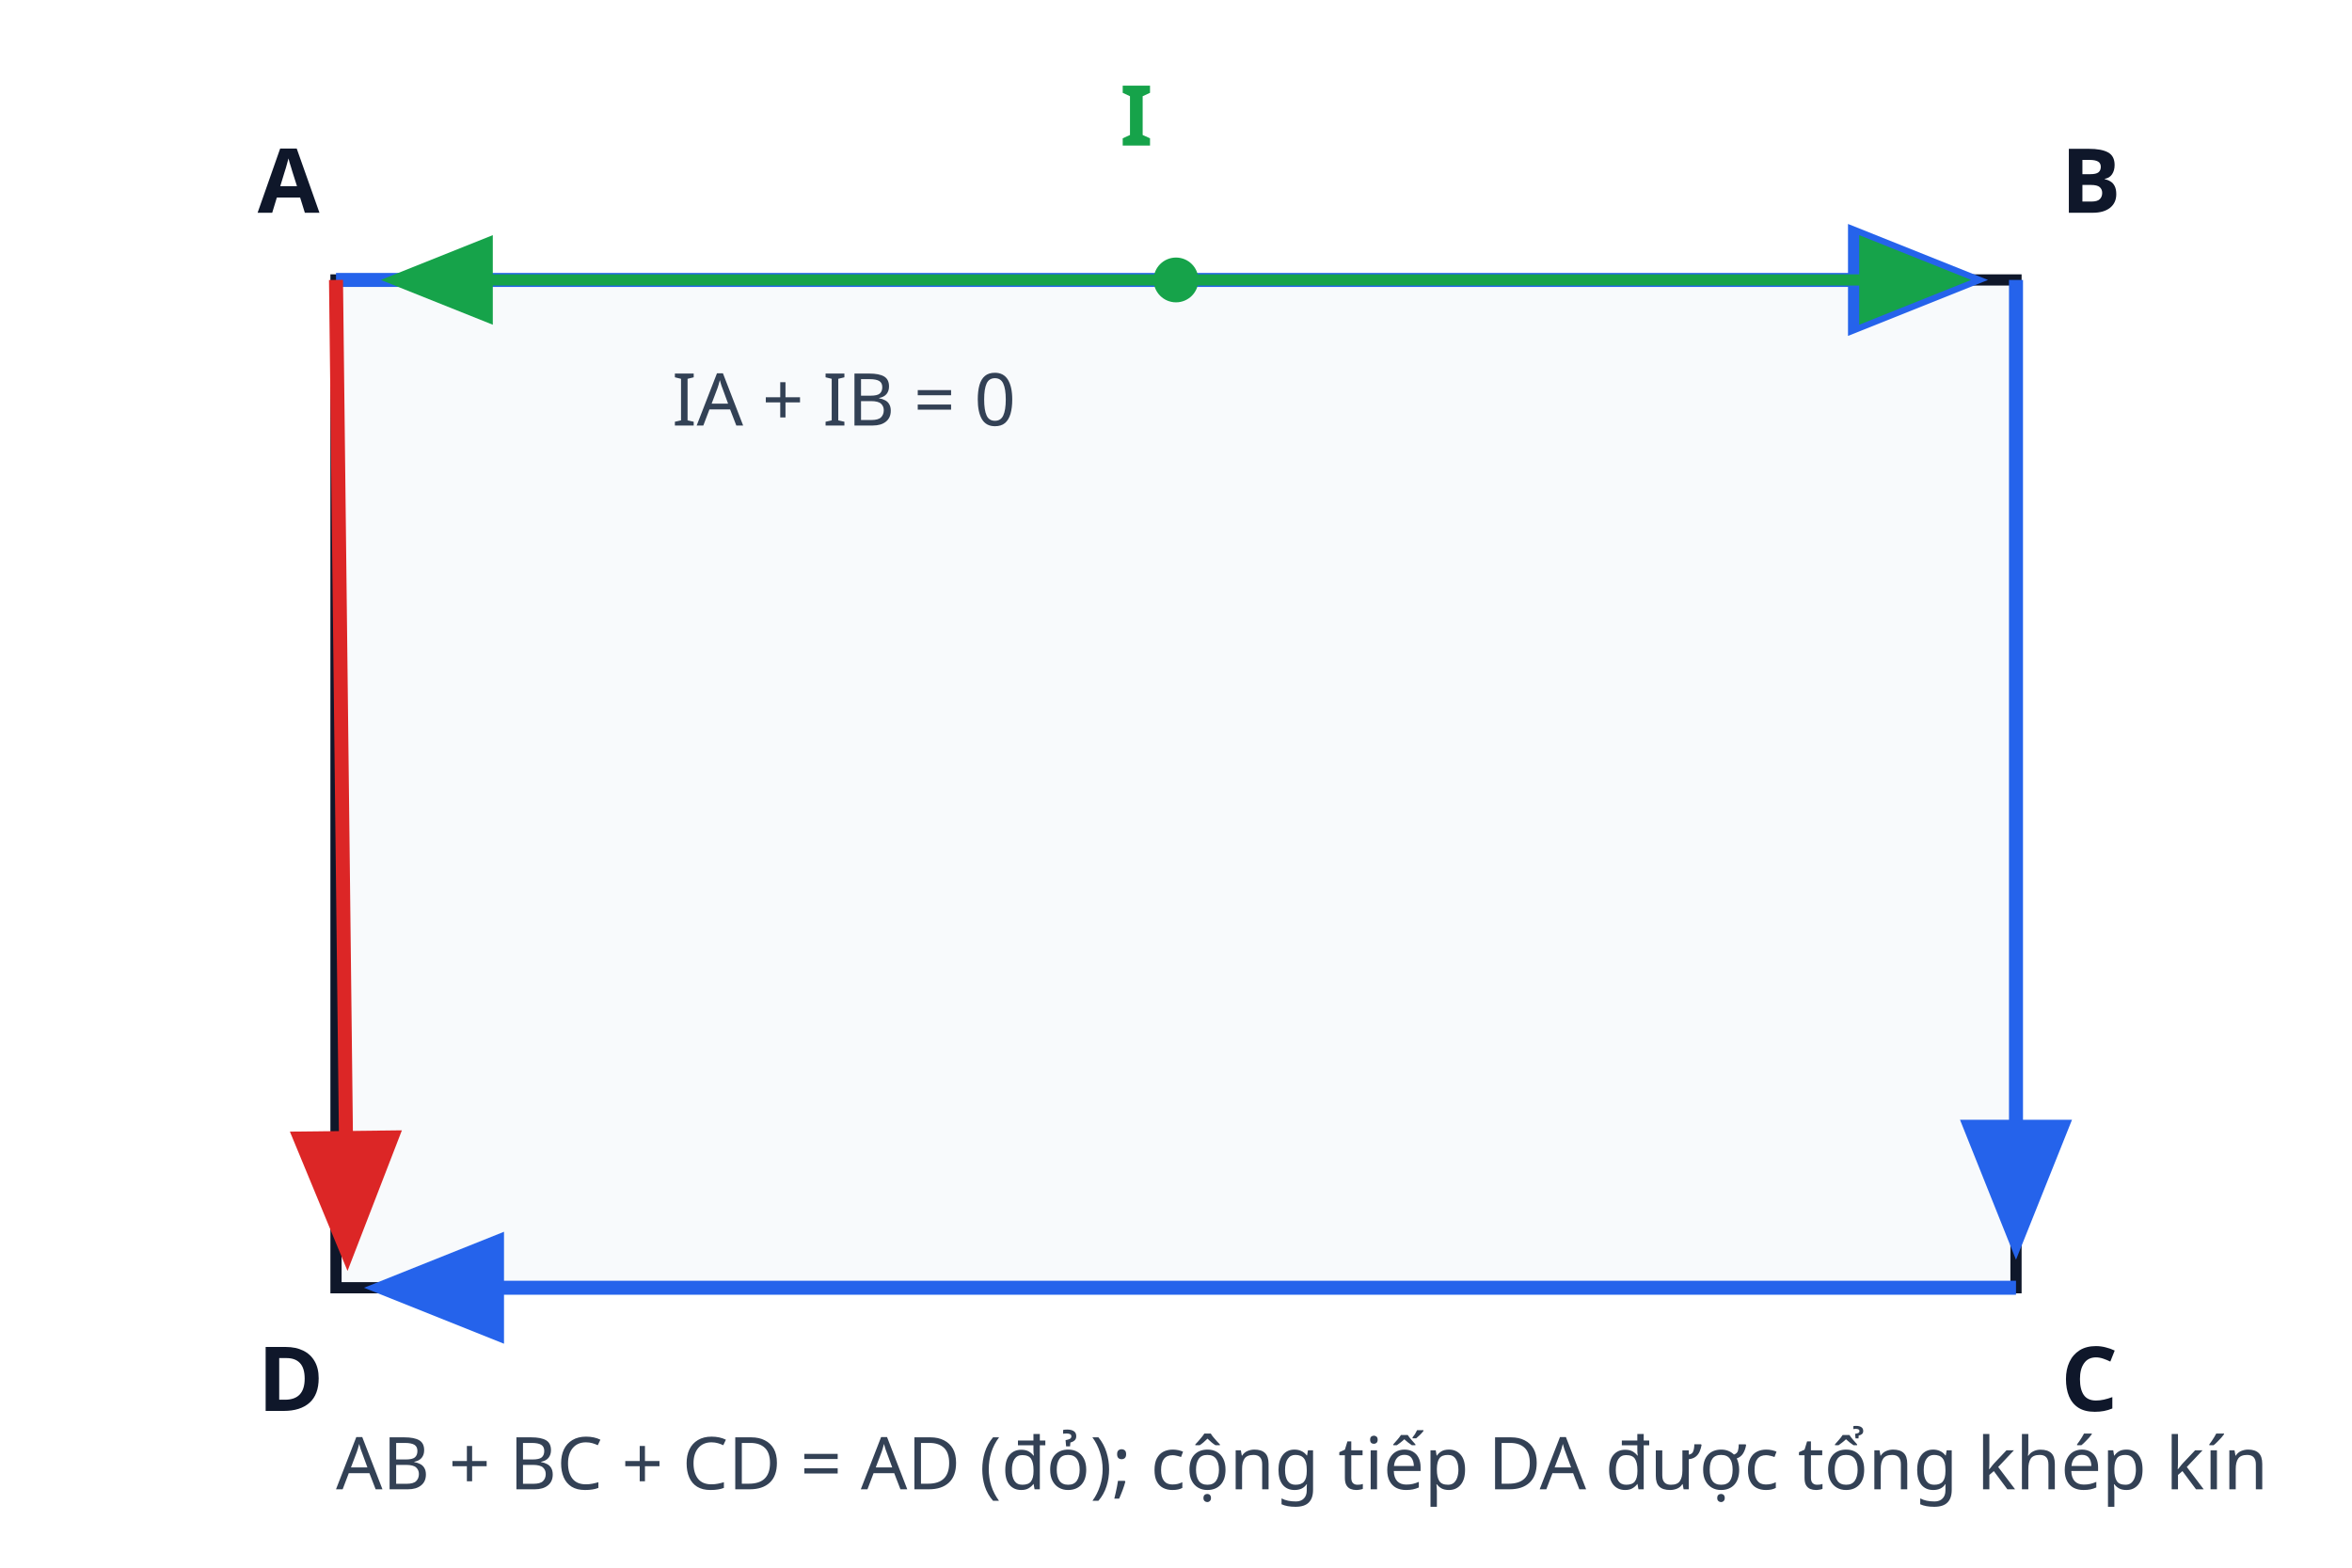
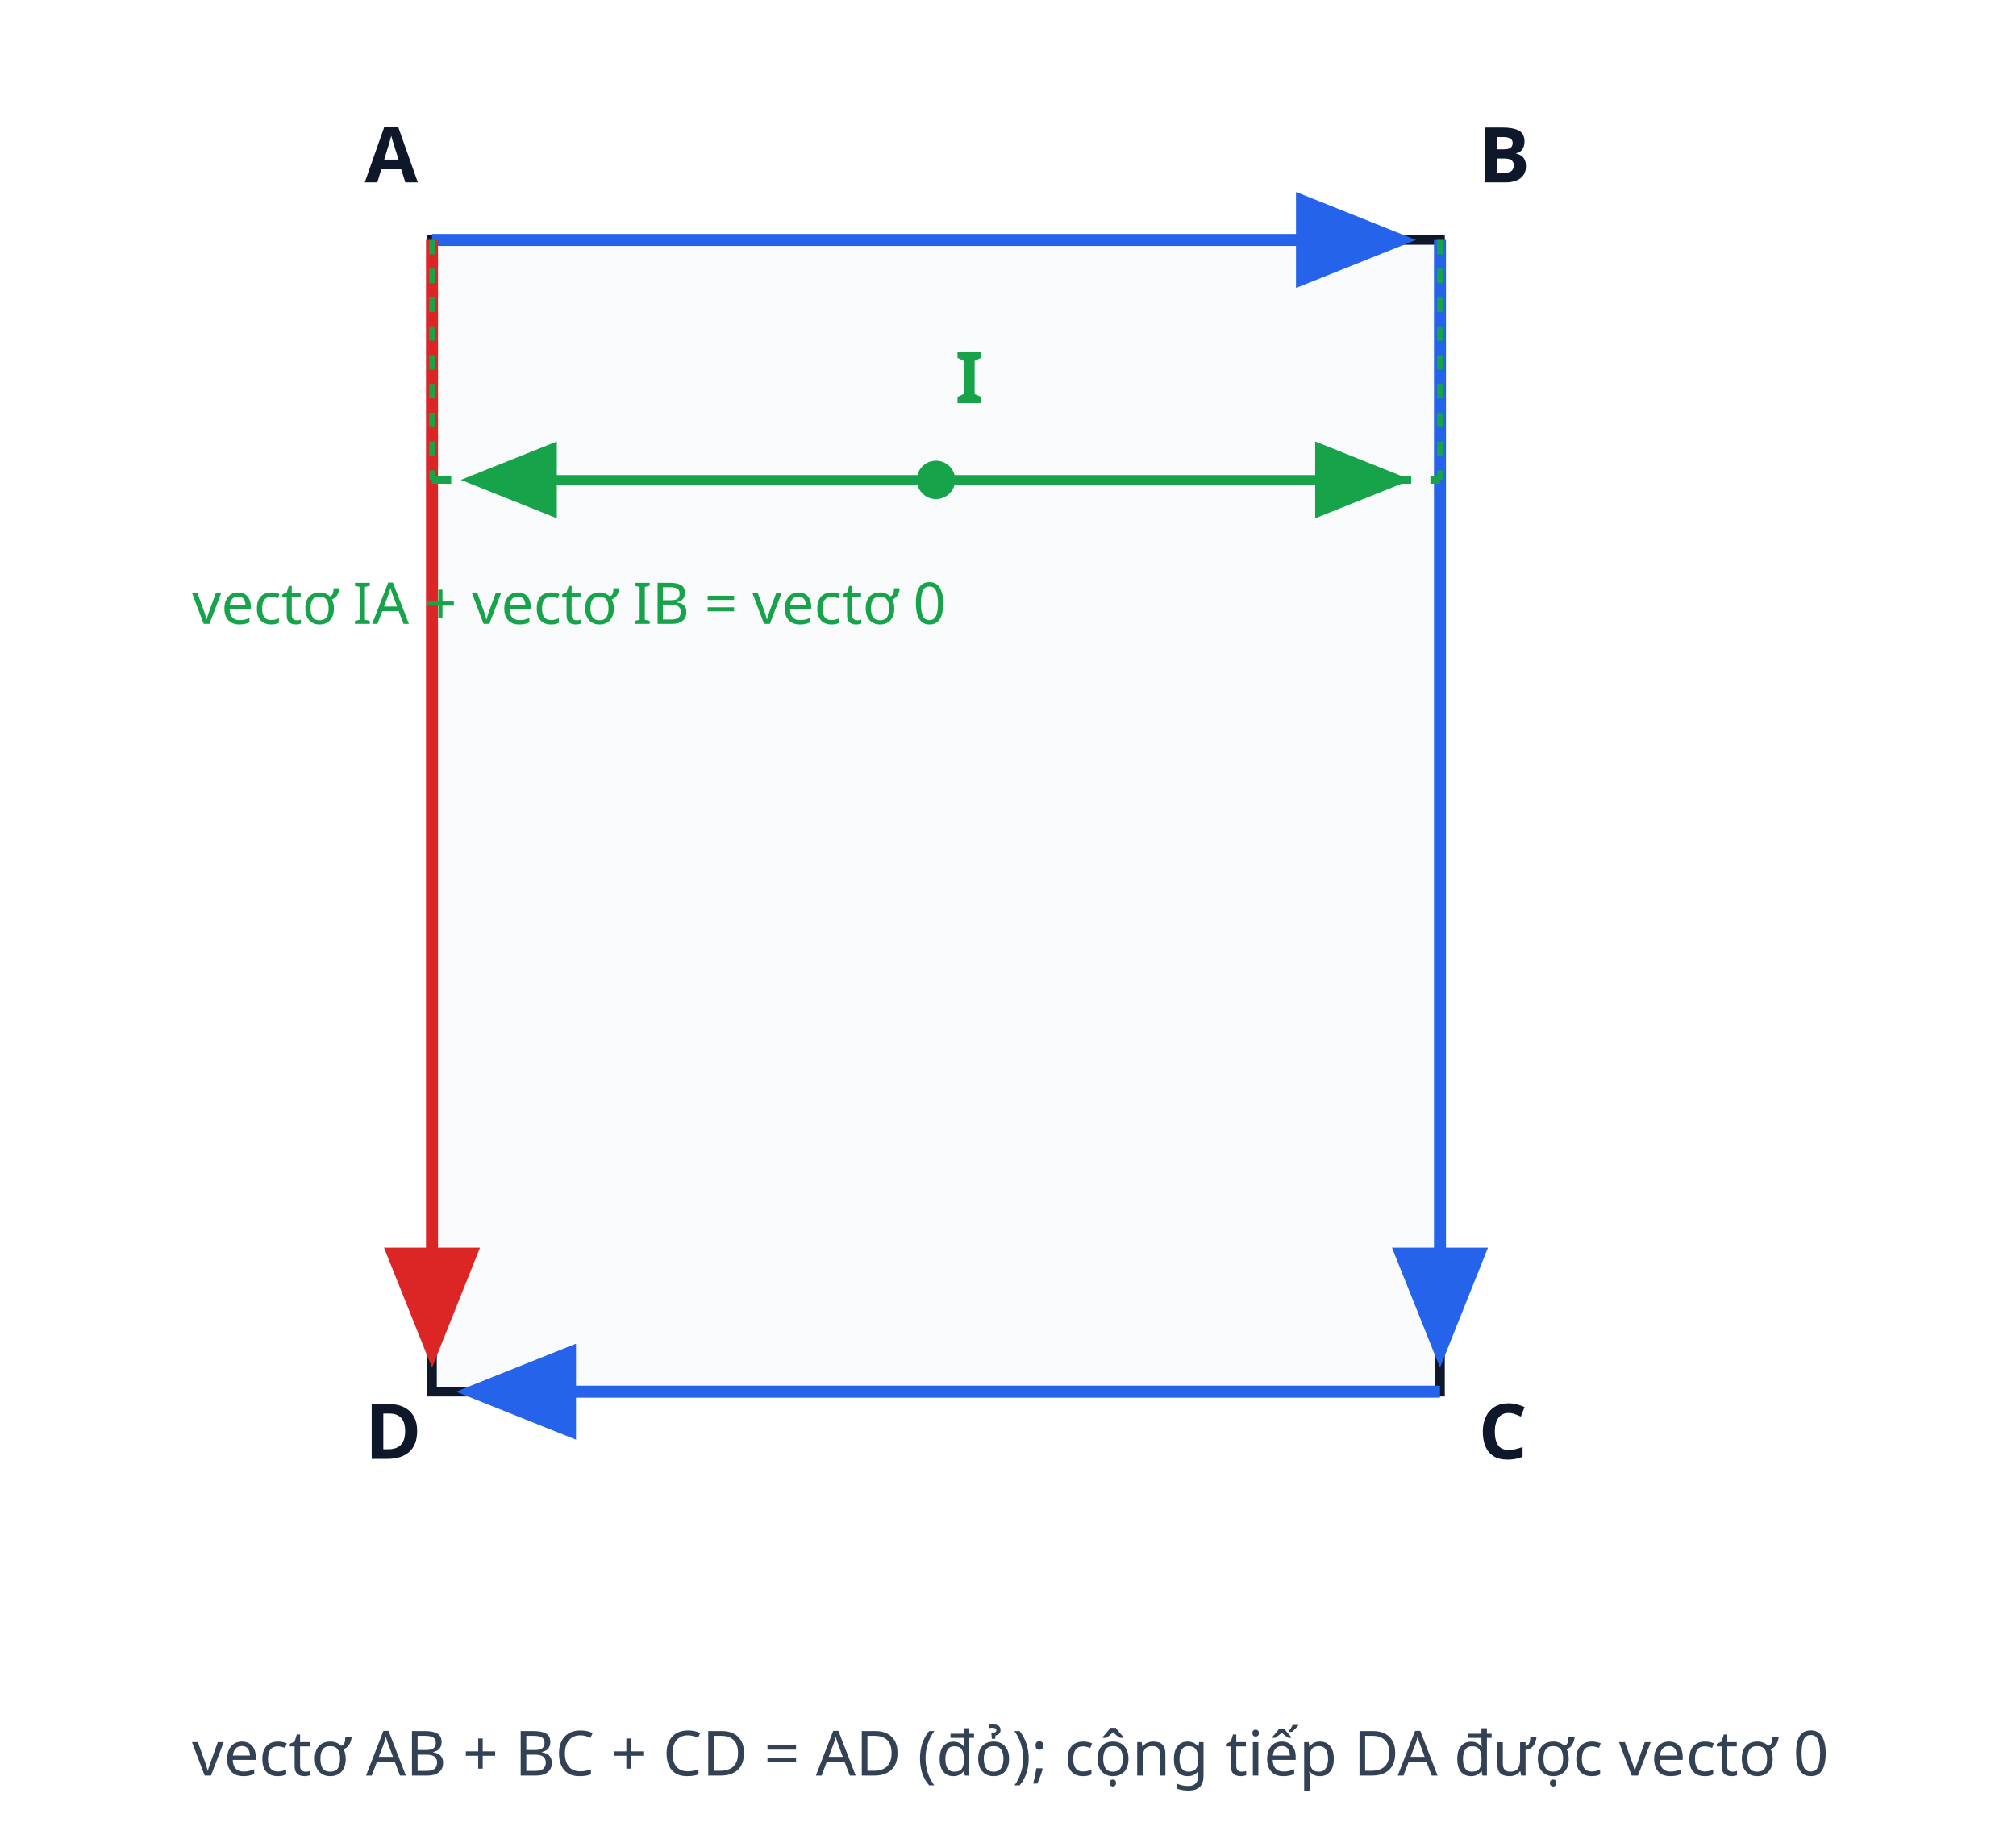
- <svg xmlns="http://www.w3.org/2000/svg" viewBox="0 0 420 280" role="img" aria-label="Hình chữ nhật ABCD: chuỗi vectơ AB, BC, CD ghép thành AD; điểm I trung điểm AB với IA + IB = 0">
+ <svg xmlns="http://www.w3.org/2000/svg" viewBox="0 0 420 384" role="img" aria-label="Hình chữ nhật ABCD có AB nhỏ hơn AD: chuỗi vectơ AB, BC, CD ghép thành AD; điểm I là trung điểm AB nên IA + IB = 0">
  <defs>
    <marker id="ab" markerWidth="10" markerHeight="8" refX="8" refY="4" orient="auto">
      <path d="M0,0 L10,4 L0,8 Z" fill="#2563eb" />
    </marker>
    <marker id="ar" markerWidth="10" markerHeight="8" refX="8" refY="4" orient="auto">
      <path d="M0,0 L10,4 L0,8 Z" fill="#dc2626" />
    </marker>
    <marker id="ag" markerWidth="10" markerHeight="8" refX="8" refY="4" orient="auto">
      <path d="M0,0 L10,4 L0,8 Z" fill="#16a34a" />
    </marker>
  </defs>
-   <path d="M 60 50 L 360 50 L 360 230 L 60 230 Z" fill="#f8fafc" stroke="#0f172a" stroke-width="2" />
-   <line x1="60" y1="50" x2="350" y2="50" stroke="#2563eb" stroke-width="2.5" marker-end="url(#ab)" />
-   <line x1="360" y1="50" x2="360" y2="220" stroke="#2563eb" stroke-width="2.5" marker-end="url(#ab)" />
-   <line x1="360" y1="230" x2="70" y2="230" stroke="#2563eb" stroke-width="2.5" marker-end="url(#ab)" />
-   <line x1="60" y1="50" x2="62" y2="222" stroke="#dc2626" stroke-width="2.5" marker-end="url(#ar)" />
-   <circle cx="210" cy="50" r="4" fill="#16a34a" />
-   <line x1="210" y1="50" x2="72" y2="50" stroke="#16a34a" stroke-width="2" marker-end="url(#ag)" />
-   <line x1="210" y1="50" x2="348" y2="50" stroke="#16a34a" stroke-width="2" marker-end="url(#ag)" />
-   <text x="46" y="38" font-size="16" font-weight="700" font-family="ui-sans-serif, system-ui, sans-serif" fill="#0f172a">A</text>
-   <text x="368" y="38" font-size="16" font-weight="700" font-family="ui-sans-serif, system-ui, sans-serif" fill="#0f172a">B</text>
-   <text x="368" y="252" font-size="16" font-weight="700" font-family="ui-sans-serif, system-ui, sans-serif" fill="#0f172a">C</text>
-   <text x="46" y="252" font-size="16" font-weight="700" font-family="ui-sans-serif, system-ui, sans-serif" fill="#0f172a">D</text>
-   <text x="200" y="26" font-size="15" font-weight="700" font-family="ui-sans-serif, system-ui, sans-serif" fill="#16a34a">I</text>
-   <text x="120" y="76" font-size="13" font-family="ui-sans-serif, system-ui, sans-serif" fill="#334155">IA + IB = 0</text>
-   <text x="60" y="266" font-size="13" font-family="ui-sans-serif, system-ui, sans-serif" fill="#334155">AB + BC + CD = AD (đỏ); cộng tiếp DA được tổng khép kín</text>
+   <path d="M 90 50 L 300 50 L 300 290 L 90 290 Z" fill="#f8fafc" stroke="#0f172a" stroke-width="2" />
+   <line x1="90" y1="50" x2="290" y2="50" stroke="#2563eb" stroke-width="2.5" marker-end="url(#ab)" />
+   <line x1="300" y1="50" x2="300" y2="280" stroke="#2563eb" stroke-width="2.5" marker-end="url(#ab)" />
+   <line x1="300" y1="290" x2="100" y2="290" stroke="#2563eb" stroke-width="2.5" marker-end="url(#ab)" />
+   <line x1="90" y1="50" x2="90" y2="280" stroke="#dc2626" stroke-width="2.5" marker-end="url(#ar)" />
+   <line x1="90" y1="100" x2="300" y2="100" stroke="#16a34a" stroke-width="1.6" stroke-dasharray="4 4" />
+   <circle cx="195" cy="100" r="4" fill="#16a34a" />
+   <line x1="195" y1="100" x2="100" y2="100" stroke="#16a34a" stroke-width="2" marker-end="url(#ag)" />
+   <line x1="195" y1="100" x2="290" y2="100" stroke="#16a34a" stroke-width="2" marker-end="url(#ag)" />
+   <line x1="90" y1="50" x2="90" y2="100" stroke="#16a34a" stroke-width="1.2" stroke-dasharray="3 3" />
+   <line x1="300" y1="50" x2="300" y2="100" stroke="#16a34a" stroke-width="1.2" stroke-dasharray="3 3" />
+   <text x="76" y="38" font-size="16" font-weight="700" font-family="ui-sans-serif, system-ui, sans-serif" fill="#0f172a">A</text>
+   <text x="308" y="38" font-size="16" font-weight="700" font-family="ui-sans-serif, system-ui, sans-serif" fill="#0f172a">B</text>
+   <text x="308" y="304" font-size="16" font-weight="700" font-family="ui-sans-serif, system-ui, sans-serif" fill="#0f172a">C</text>
+   <text x="76" y="304" font-size="16" font-weight="700" font-family="ui-sans-serif, system-ui, sans-serif" fill="#0f172a">D</text>
+   <text x="199" y="84" font-size="15" font-weight="700" font-family="ui-sans-serif, system-ui, sans-serif" fill="#16a34a">I</text>
+   <text x="40" y="130" font-size="12" font-family="ui-sans-serif, system-ui, sans-serif" fill="#16a34a">vectơ IA + vectơ IB = vectơ 0</text>
+   <text x="40" y="370" font-size="13" font-family="ui-sans-serif, system-ui, sans-serif" fill="#334155">vectơ AB + BC + CD = AD (đỏ); cộng tiếp DA được vectơ 0</text>
</svg>
